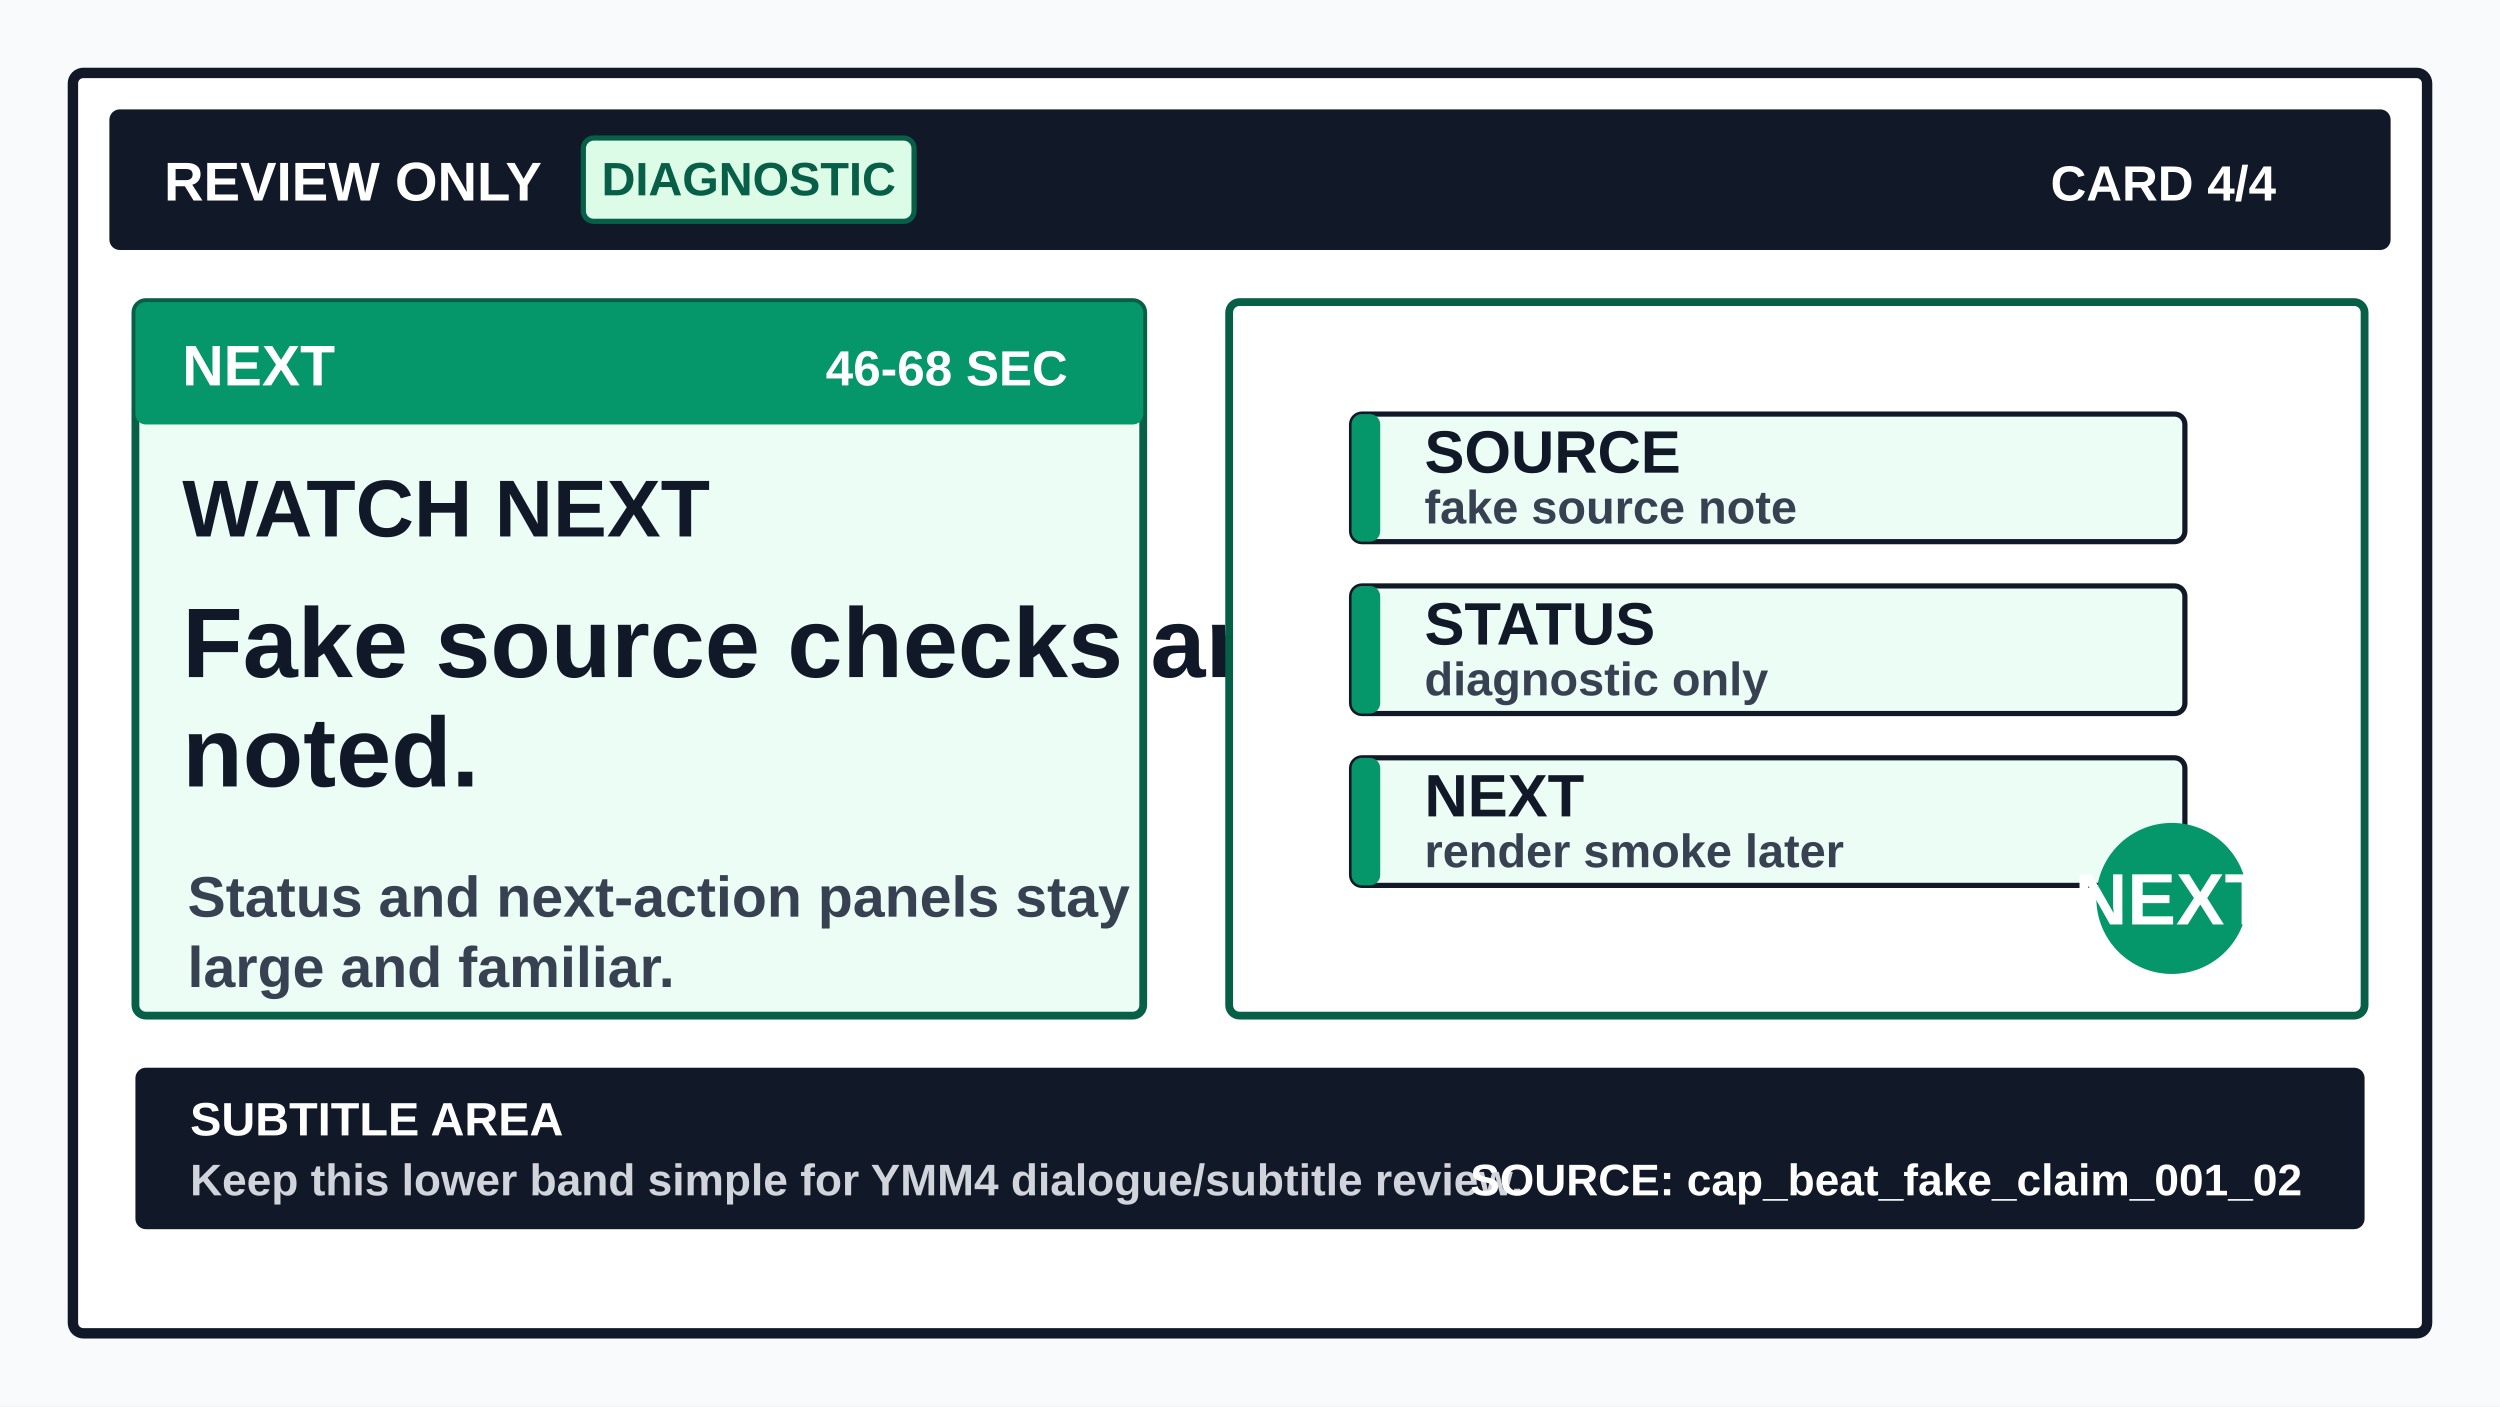
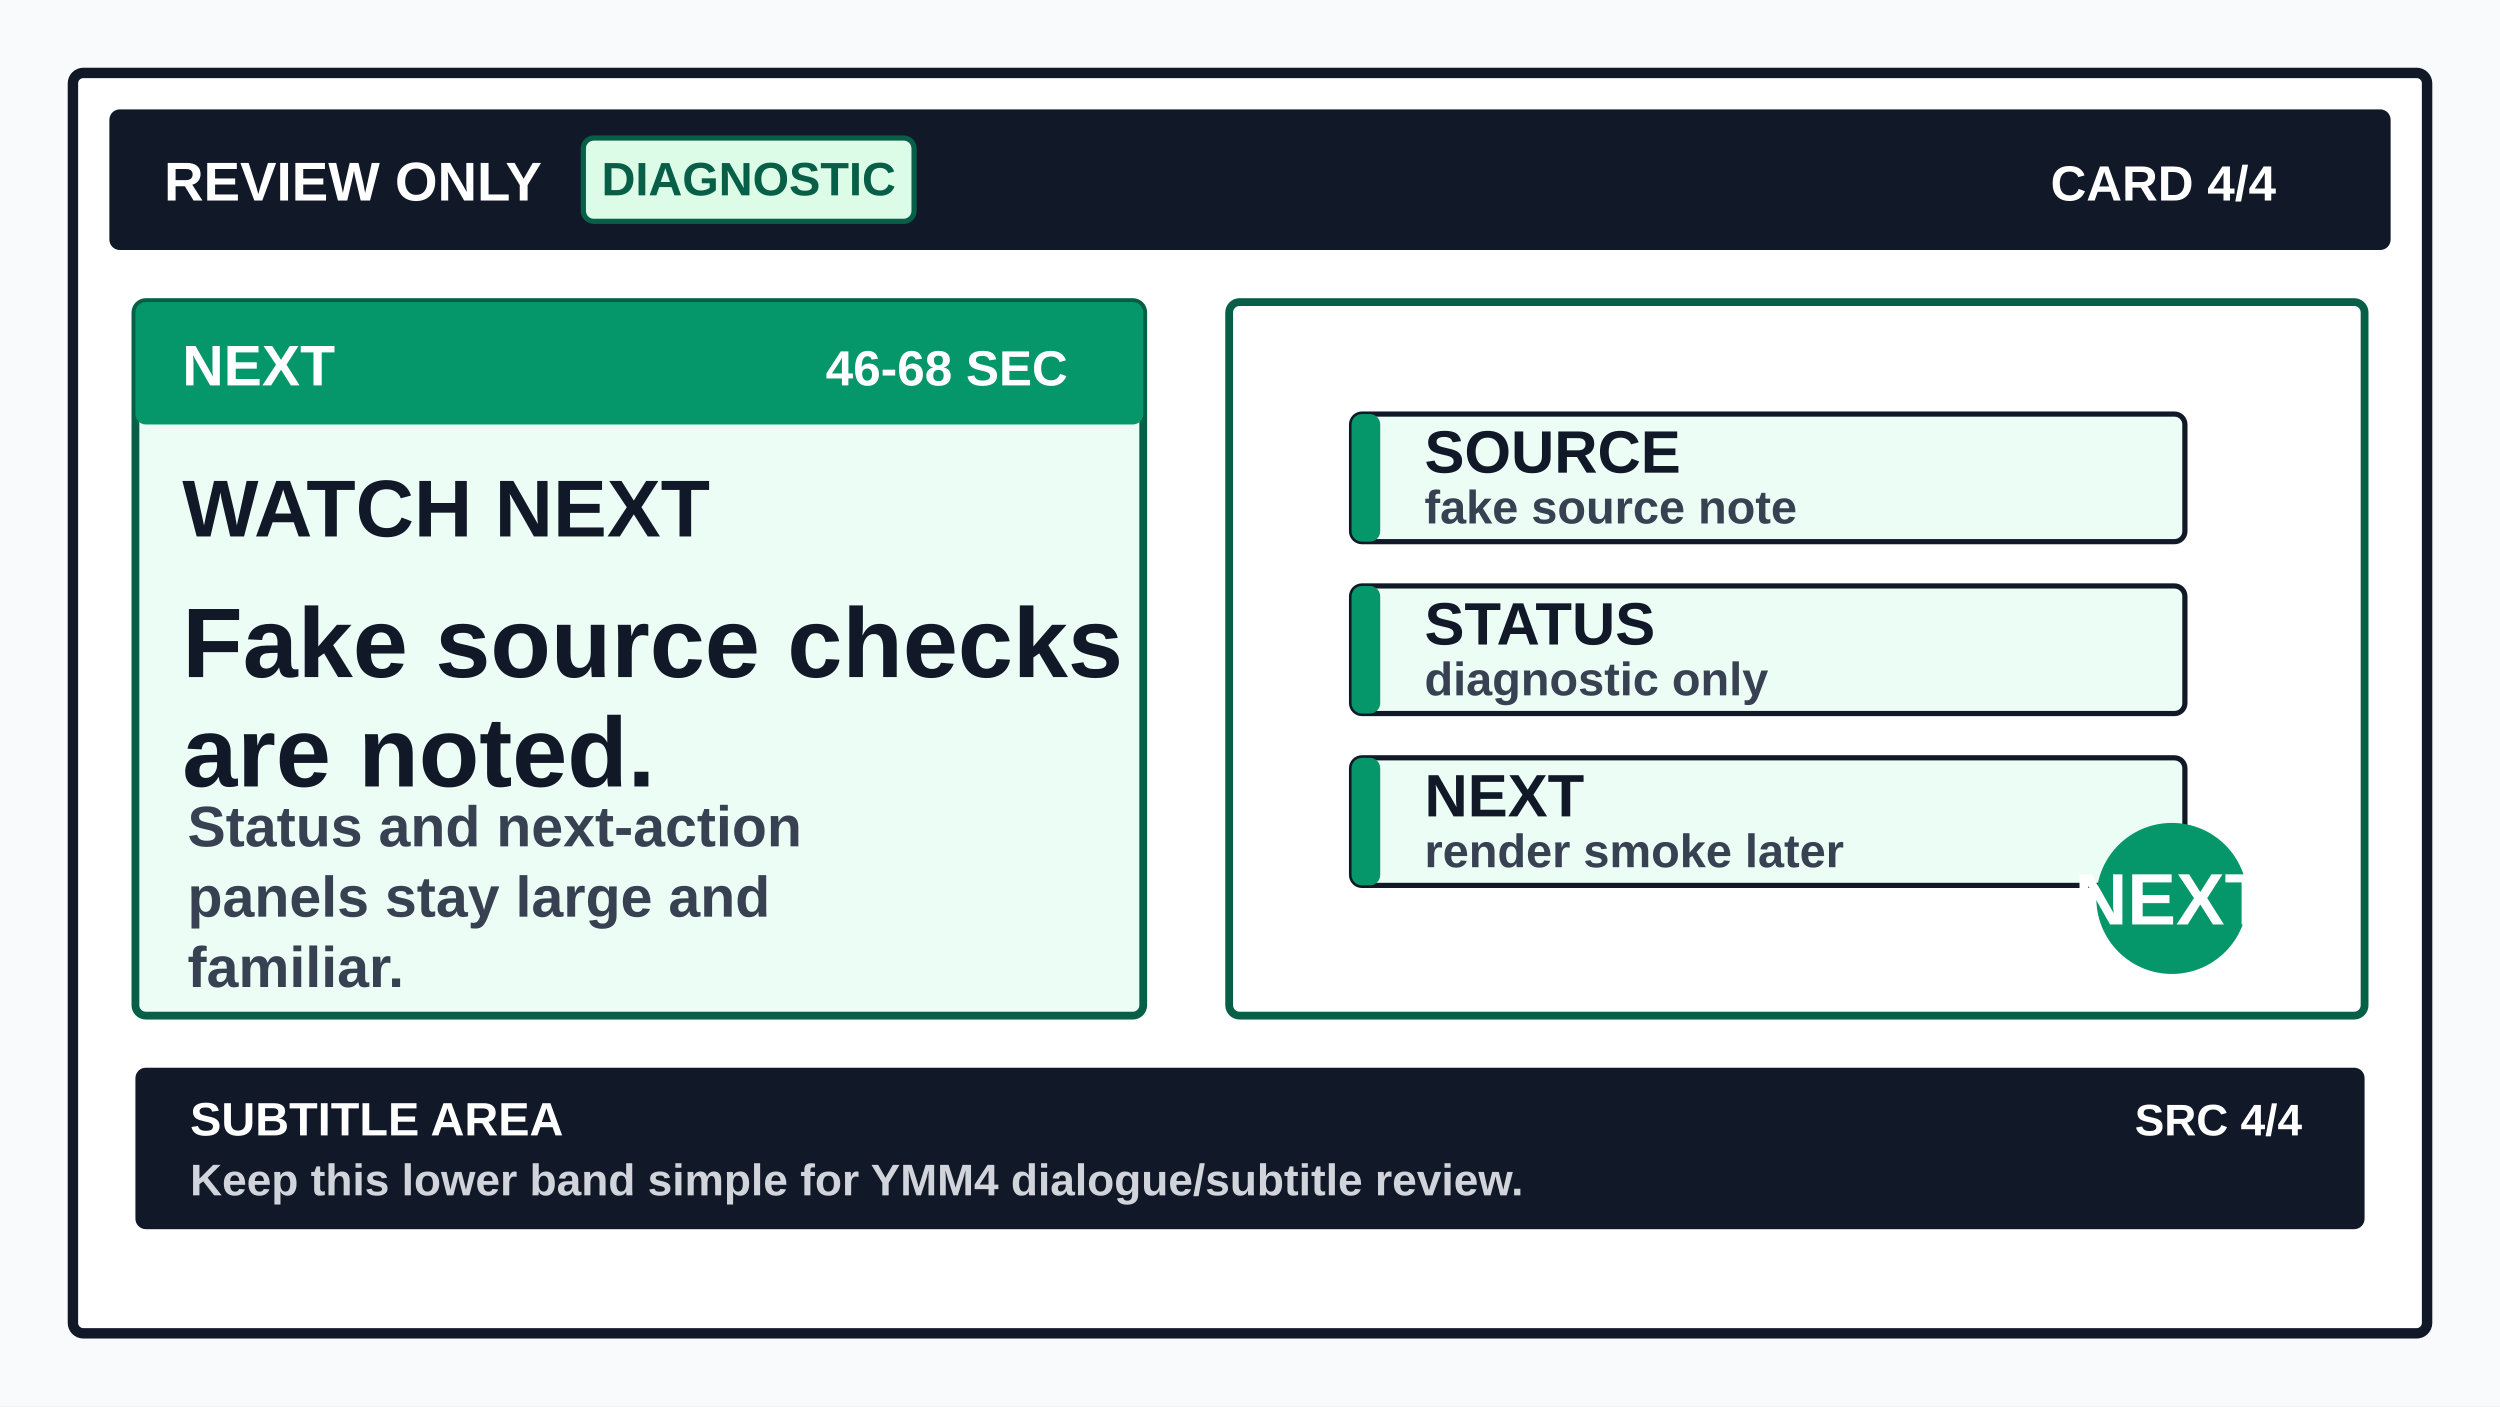
<svg xmlns="http://www.w3.org/2000/svg" width="1920" height="1080" viewBox="0 0 1920 1080" role="img" aria-label="WATCH NEXT" data-refinement="audience-fit-v1" data-role="source_status_next_action" data-motif="source_status_panel" data-audience-fit="familiar_youtube_explainer">
  <rect x="0" y="0" width="1920" height="1080" fill="#F8FAFC" />
  <rect x="56" y="56" width="1808" height="968" rx="8" fill="#FFFFFF" stroke="#111827" stroke-width="8" />
  <rect x="84" y="84" width="1752" height="108" rx="8" fill="#111827" />
  <text x="126" y="154" font-family="Arial, Helvetica, sans-serif" font-size="42" font-weight="800" fill="#FFFFFF">REVIEW ONLY</text>
  <rect x="448" y="106" width="254" height="64" rx="8" fill="#DCFCE7" stroke="#065F46" stroke-width="4" />
  <text x="575" y="150" text-anchor="middle" font-family="Arial, Helvetica, sans-serif" font-size="36" font-weight="800" fill="#065F46">DIAGNOSTIC</text>
  <text x="1748" y="154" text-anchor="end" font-family="Arial, Helvetica, sans-serif" font-size="38" font-weight="800" fill="#FFFFFF">CARD 4/4</text>
  <rect x="104" y="232" width="774" height="548" rx="8" fill="#ECFDF5" stroke="#065F46" stroke-width="6" />
  <rect x="104" y="232" width="774" height="94" rx="8" fill="#059669" />
  <text x="140" y="296" font-family="Arial, Helvetica, sans-serif" font-size="44" font-weight="800" fill="#FFFFFF">NEXT</text>
  <text x="820" y="296" text-anchor="end" font-family="Arial, Helvetica, sans-serif" font-size="38" font-weight="800" fill="#FFFFFF">46-68 SEC</text>
  <text x="140" y="412" font-family="Arial, Helvetica, sans-serif" font-size="62" font-weight="800" fill="#111827">WATCH NEXT</text>
-   <text x="140" y="520" font-family="Arial, Helvetica, sans-serif" font-size="76" font-weight="800" fill="#111827">Fake source checks are</text>
-   <text x="140" y="604" font-family="Arial, Helvetica, sans-serif" font-size="76" font-weight="800" fill="#111827">noted.</text>
-   <text x="144" y="704" font-family="Arial, Helvetica, sans-serif" font-size="44" font-weight="700" fill="#374151">Status and next-action panels stay</text>
-   <text x="144" y="758" font-family="Arial, Helvetica, sans-serif" font-size="44" font-weight="700" fill="#374151">large and familiar.</text>
+   <text x="140" y="520" font-family="Arial, Helvetica, sans-serif" font-size="76" font-weight="800" fill="#111827">Fake source checks</text>
+   <text x="140" y="604" font-family="Arial, Helvetica, sans-serif" font-size="76" font-weight="800" fill="#111827">are noted.</text>
+   <text x="144" y="650" font-family="Arial, Helvetica, sans-serif" font-size="44" font-weight="700" fill="#374151">Status and next-action</text>
+   <text x="144" y="704" font-family="Arial, Helvetica, sans-serif" font-size="44" font-weight="700" fill="#374151">panels stay large and</text>
+   <text x="144" y="758" font-family="Arial, Helvetica, sans-serif" font-size="44" font-weight="700" fill="#374151">familiar.</text>
  <rect x="944" y="232" width="872" height="548" rx="8" fill="#FFFFFF" stroke="#065F46" stroke-width="6" />
  <rect x="1038" y="318" width="640" height="98" rx="8" fill="#ECFDF5" stroke="#111827" stroke-width="4" />
  <rect x="1038" y="318" width="22" height="98" rx="8" fill="#059669" />
  <text x="1094" y="363" font-family="Arial, Helvetica, sans-serif" font-size="46" font-weight="800" fill="#111827">SOURCE</text>
  <text x="1094" y="402" font-family="Arial, Helvetica, sans-serif" font-size="36" font-weight="700" fill="#374151">fake source note</text>
  <rect x="1038" y="450" width="640" height="98" rx="8" fill="#ECFDF5" stroke="#111827" stroke-width="4" />
  <rect x="1038" y="450" width="22" height="98" rx="8" fill="#059669" />
  <text x="1094" y="495" font-family="Arial, Helvetica, sans-serif" font-size="46" font-weight="800" fill="#111827">STATUS</text>
  <text x="1094" y="534" font-family="Arial, Helvetica, sans-serif" font-size="36" font-weight="700" fill="#374151">diagnostic only</text>
  <rect x="1038" y="582" width="640" height="98" rx="8" fill="#ECFDF5" stroke="#111827" stroke-width="4" />
  <rect x="1038" y="582" width="22" height="98" rx="8" fill="#059669" />
  <text x="1094" y="627" font-family="Arial, Helvetica, sans-serif" font-size="46" font-weight="800" fill="#111827">NEXT</text>
  <text x="1094" y="666" font-family="Arial, Helvetica, sans-serif" font-size="36" font-weight="700" fill="#374151">render smoke later</text>
  <circle cx="1668" cy="690" r="58" fill="#059669" />
  <text x="1668" y="710" text-anchor="middle" font-family="Arial, Helvetica, sans-serif" font-size="56" font-weight="800" fill="#FFFFFF">NEXT</text>
  <rect x="104" y="820" width="1712" height="124" rx="8" fill="#111827" />
  <text x="146" y="872" font-family="Arial, Helvetica, sans-serif" font-size="36" font-weight="800" fill="#FFFFFF">SUBTITLE AREA</text>
  <text x="146" y="918" font-family="Arial, Helvetica, sans-serif" font-size="34" font-weight="700" fill="#D1D5DB">Keep this lower band simple for YMM4 dialogue/subtitle review.</text>
-   <text x="1768" y="918" text-anchor="end" font-family="Arial, Helvetica, sans-serif" font-size="34" font-weight="800" fill="#FFFFFF">SOURCE: cap_beat_fake_claim_001_02</text>
+   <text x="1768" y="872" text-anchor="end" font-family="Arial, Helvetica, sans-serif" font-size="34" font-weight="800" fill="#FFFFFF">SRC 4/4</text>
</svg>
